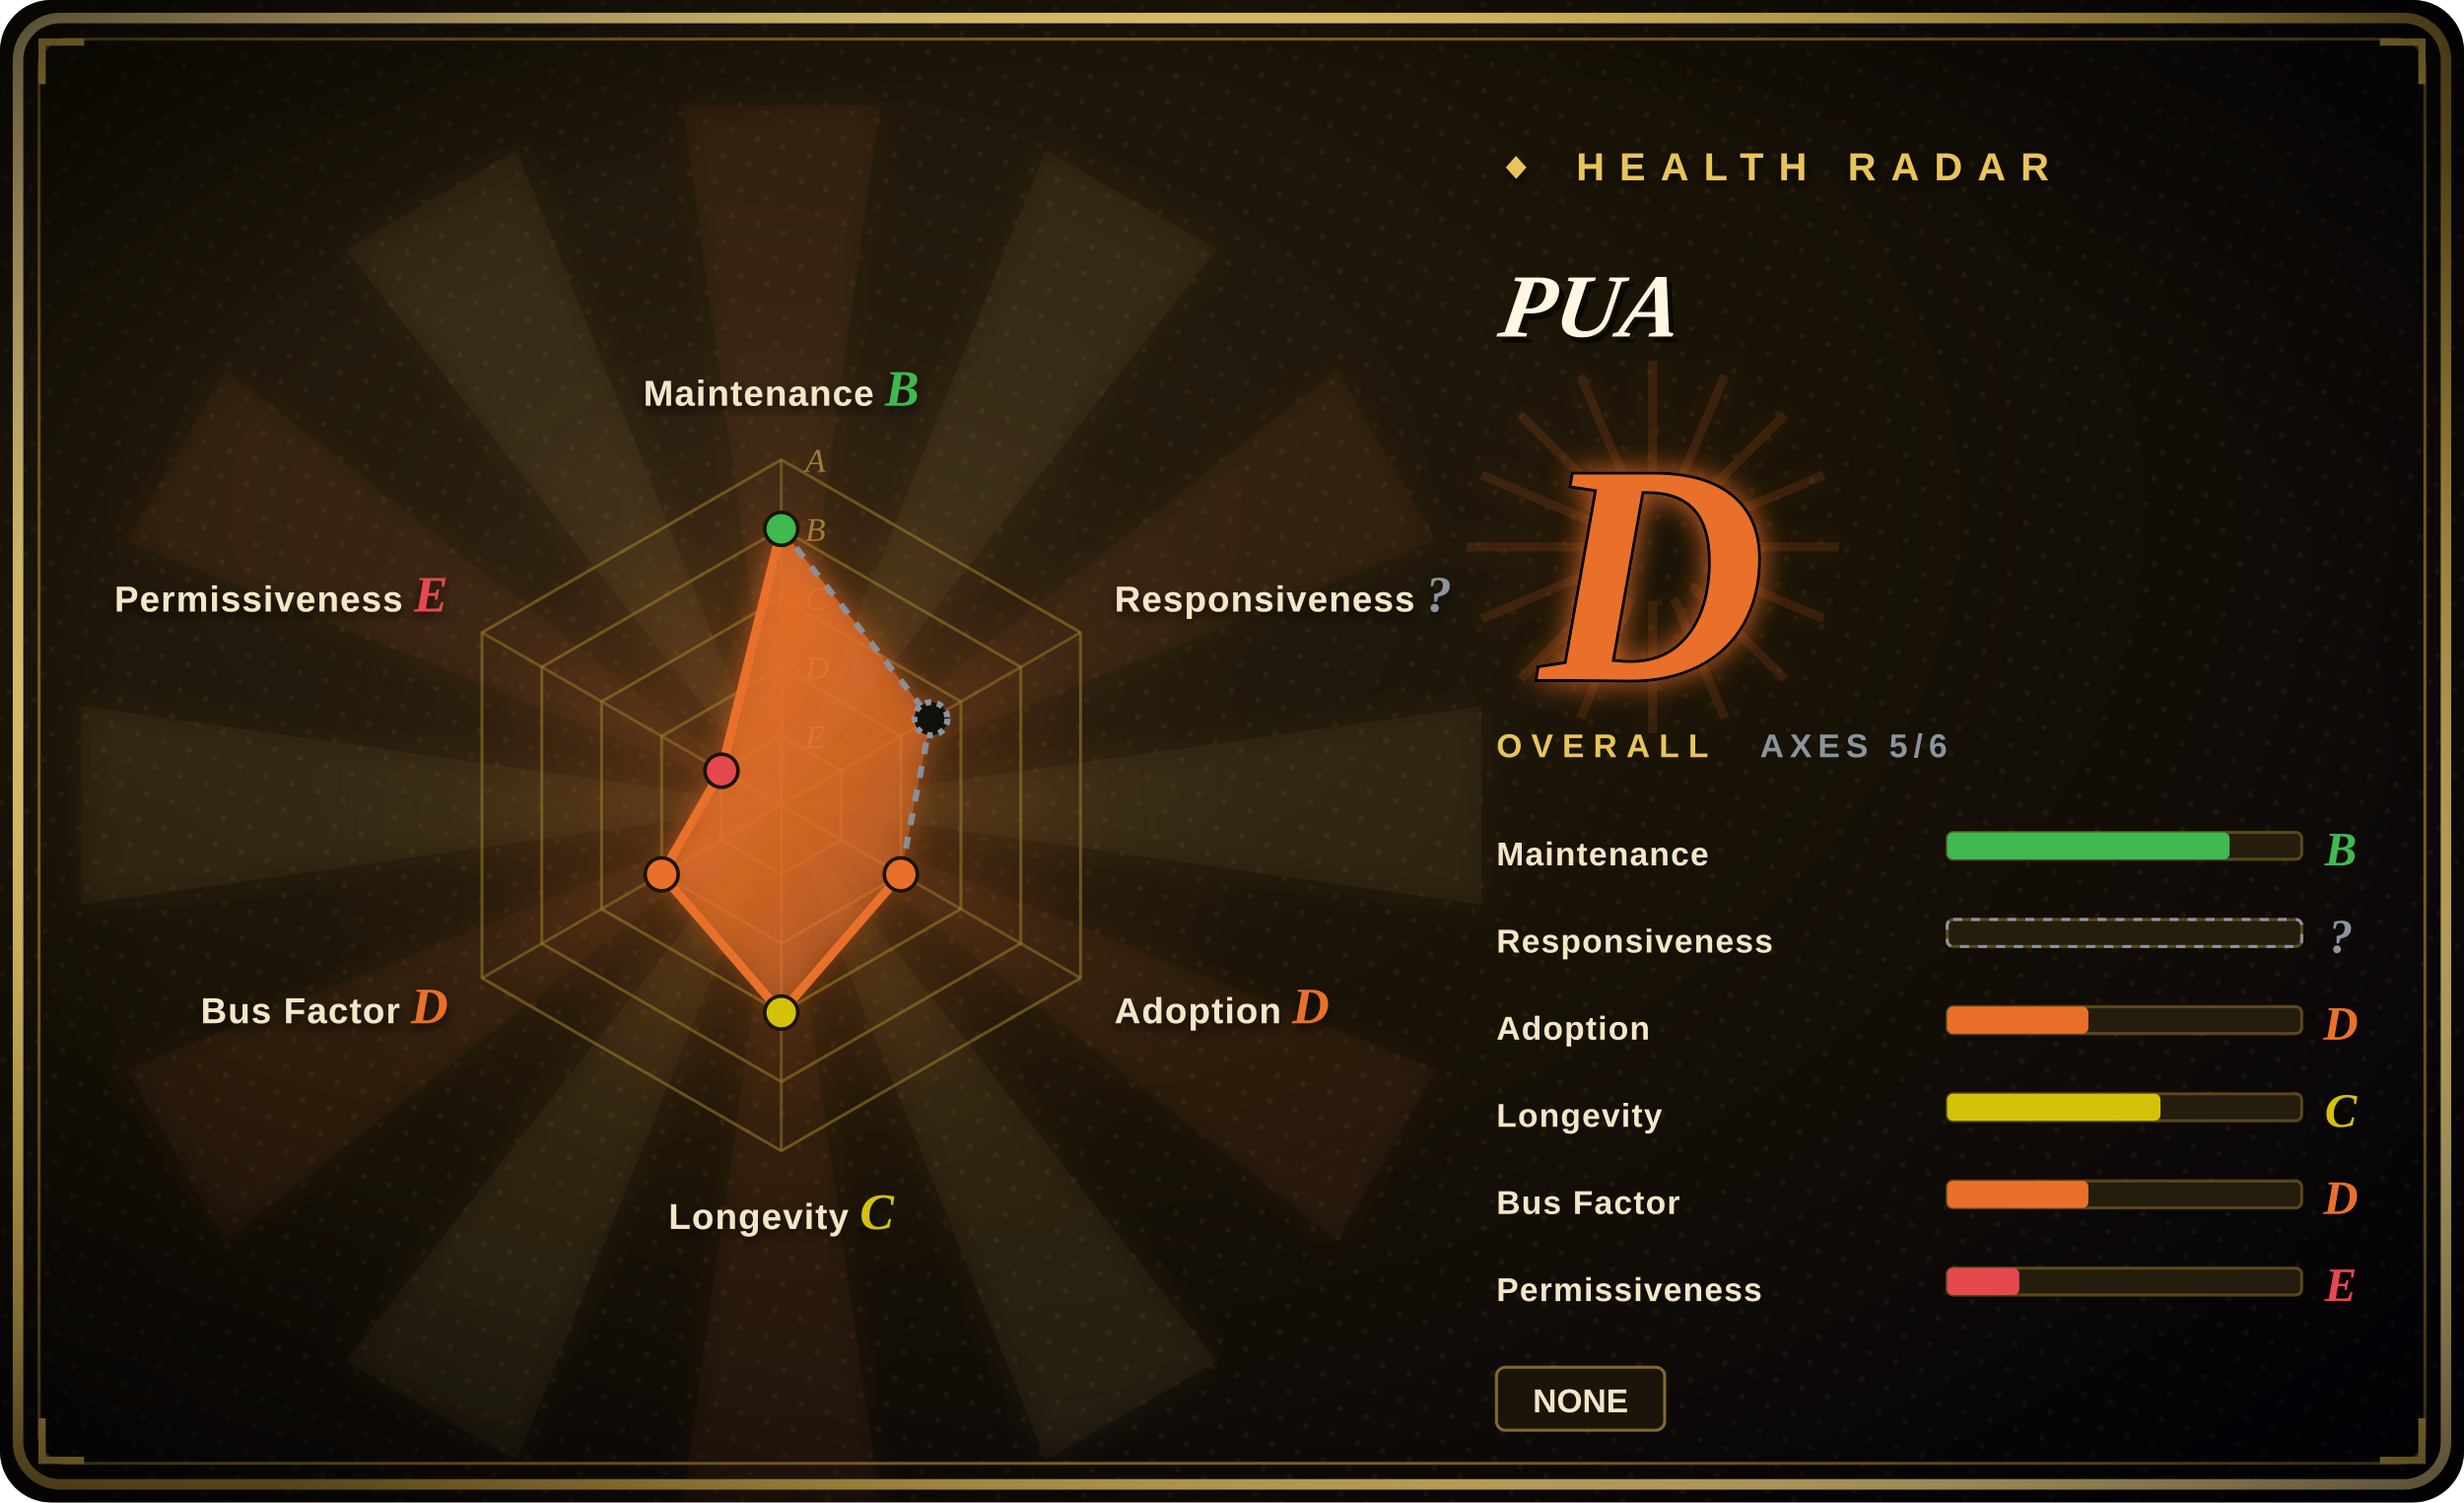
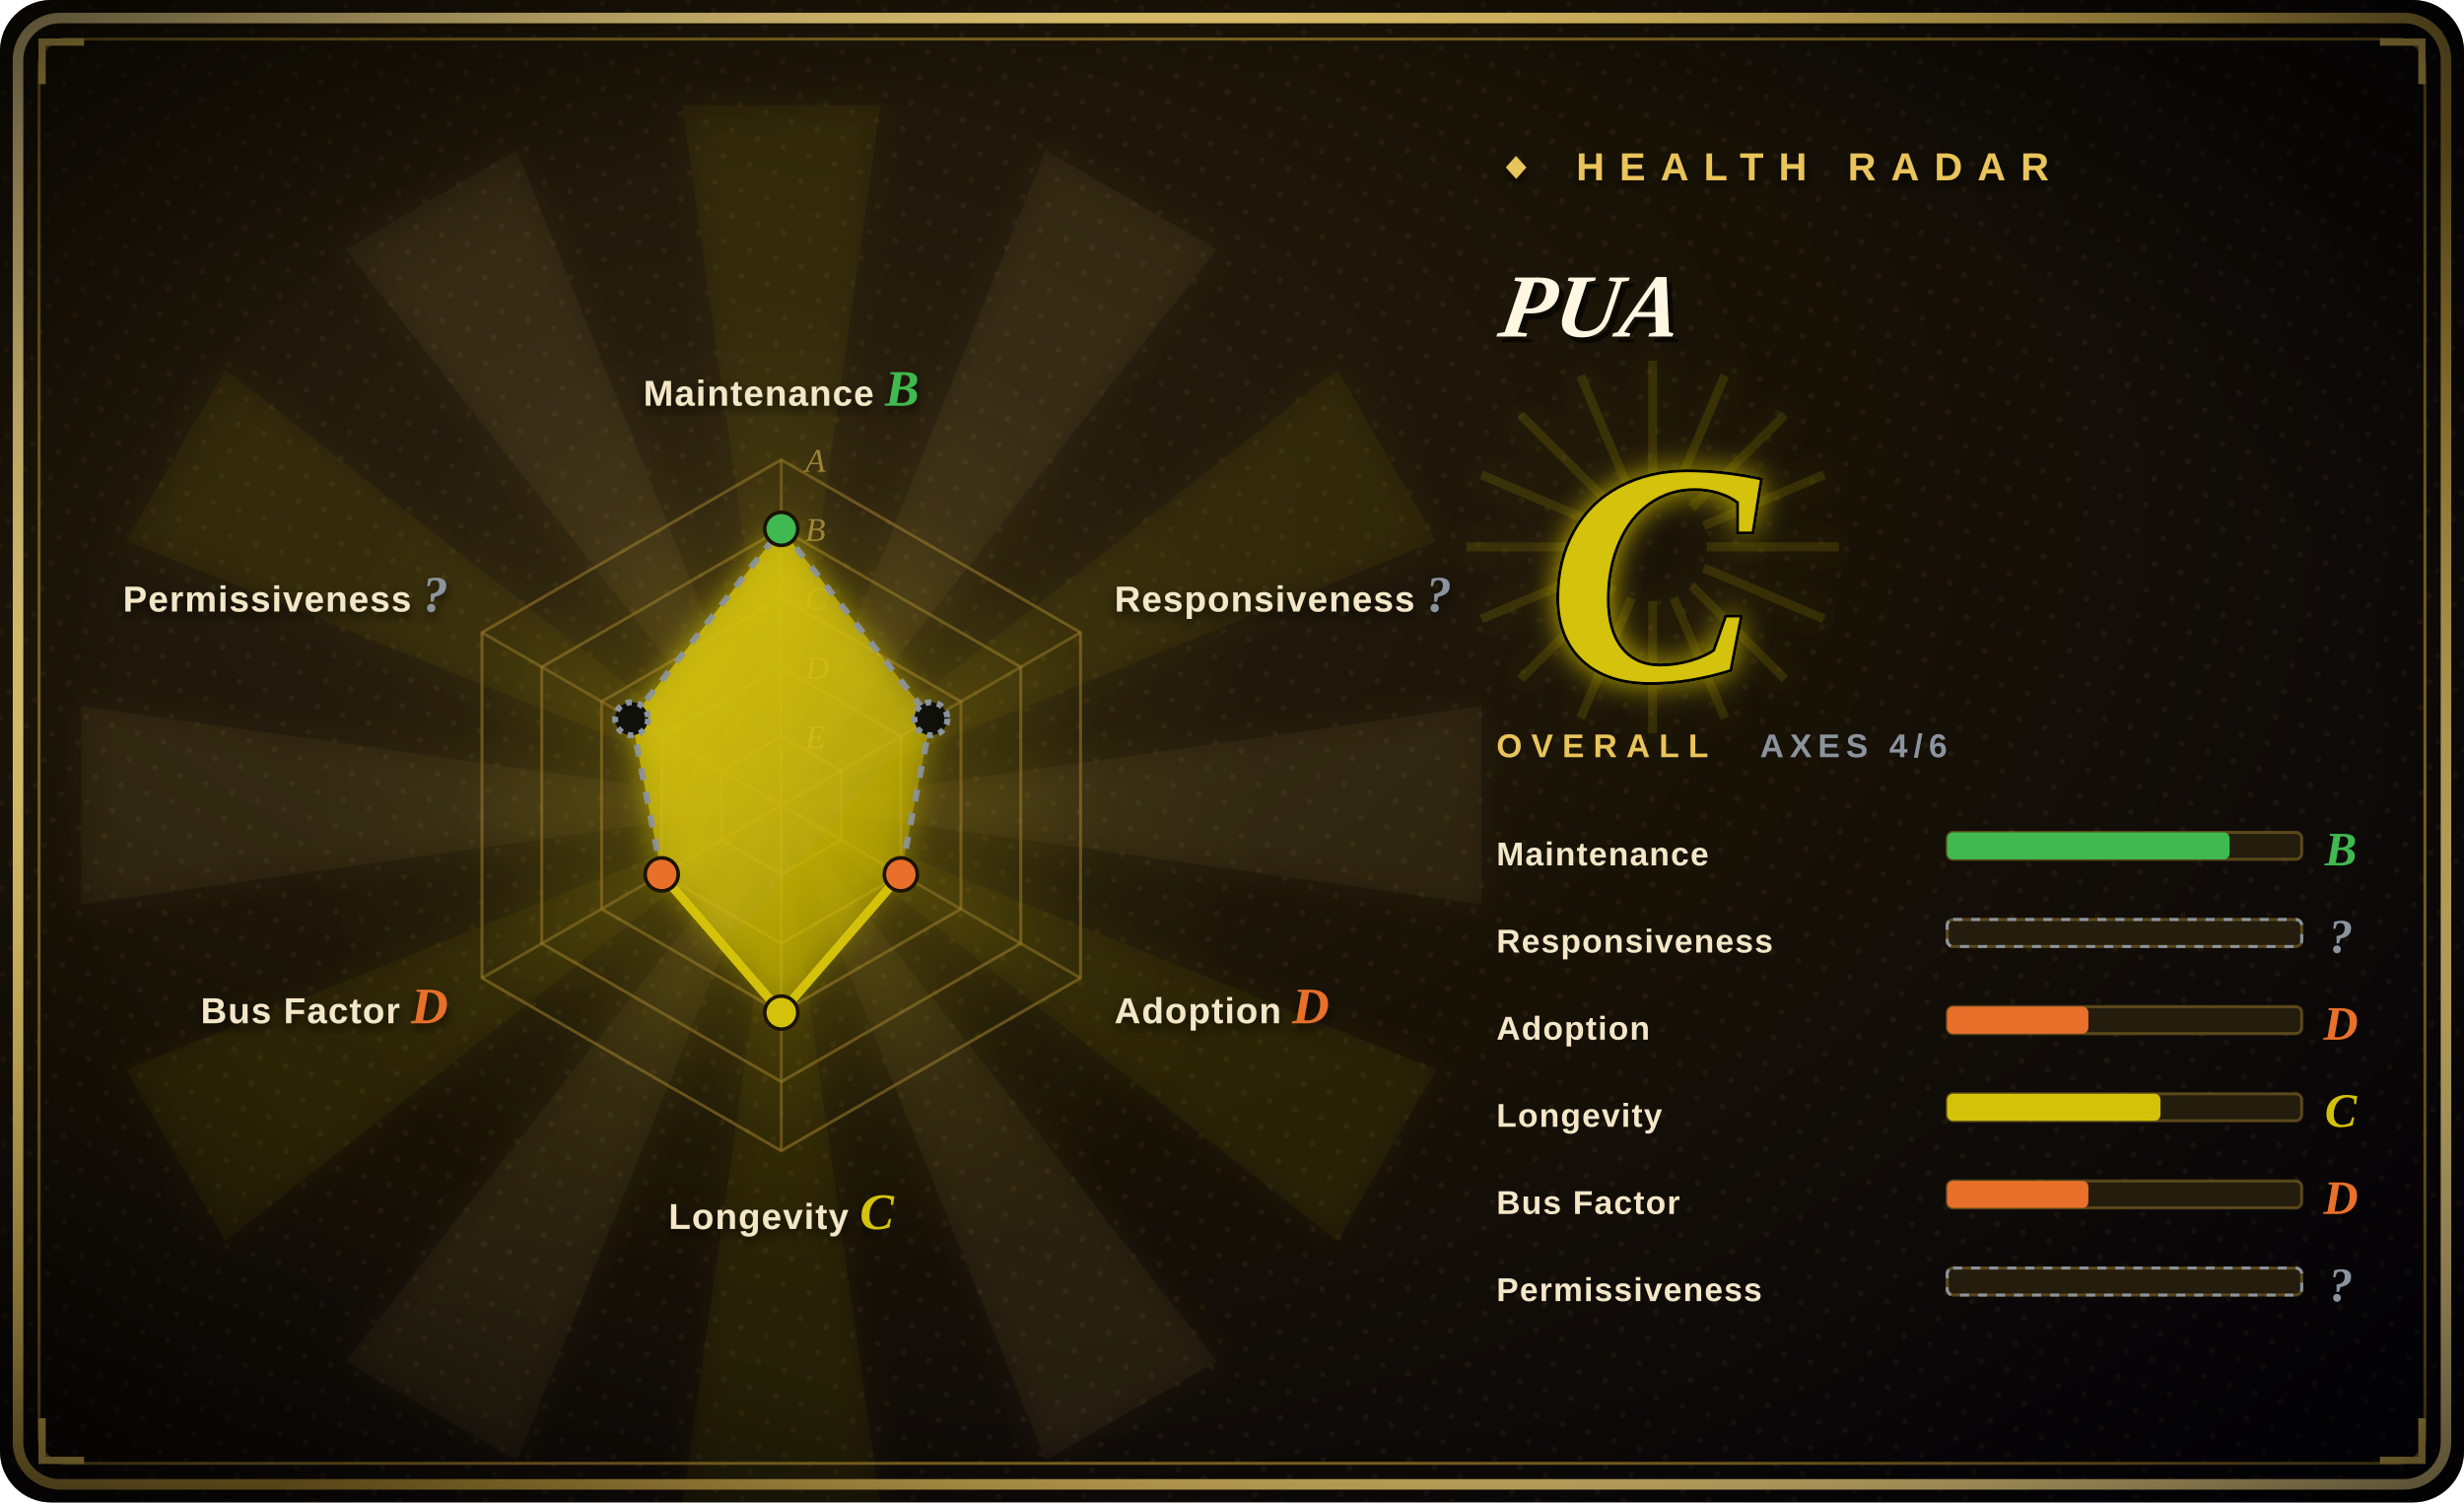
<svg xmlns="http://www.w3.org/2000/svg" width="820" height="500" viewBox="0 0 820 500">
  <defs>
    <radialGradient id="bg" cx="30%" cy="34%" r="90%">
      <stop offset="0%" stop-color="#2a2010" />
      <stop offset="48%" stop-color="#181206" />
      <stop offset="100%" stop-color="#05030a" />
    </radialGradient>
    <radialGradient id="vig" cx="50%" cy="50%" r="72%">
      <stop offset="62%" stop-color="#000000" stop-opacity="0" />
      <stop offset="100%" stop-color="#000000" stop-opacity="0.72" />
    </radialGradient>
    <linearGradient id="frame" x1="0" y1="0" x2="1" y2="1">
      <stop offset="0%" stop-color="#f6dd92" />
      <stop offset="45%" stop-color="#E8C45A" />
      <stop offset="55%" stop-color="#9c7d2a" />
      <stop offset="100%" stop-color="#f6dd92" />
    </linearGradient>
    <linearGradient id="poly" x1="0" y1="0" x2="0.7" y2="1">
-       <stop offset="0%" stop-color="#E8702A" stop-opacity="0.92" />
-       <stop offset="100%" stop-color="#E8702A" stop-opacity="0.34" />
+       <stop offset="0%" stop-color="#D4C20A" stop-opacity="0.92" />
+       <stop offset="100%" stop-color="#D4C20A" stop-opacity="0.34" />
    </linearGradient>
    <radialGradient id="halo" cx="50%" cy="50%" r="50%">
-       <stop offset="0%" stop-color="#E8702A" stop-opacity="0.34" />
-       <stop offset="68%" stop-color="#E8702A" stop-opacity="0.04" />
-       <stop offset="100%" stop-color="#E8702A" stop-opacity="0" />
+       <stop offset="0%" stop-color="#D4C20A" stop-opacity="0.34" />
+       <stop offset="68%" stop-color="#D4C20A" stop-opacity="0.04" />
+       <stop offset="100%" stop-color="#D4C20A" stop-opacity="0" />
    </radialGradient>
    <filter id="glow" x="-60%" y="-60%" width="220%" height="220%">
      <feGaussianBlur stdDeviation="5" result="b" />
      <feMerge>
        <feMergeNode in="b" />
        <feMergeNode in="SourceGraphic" />
      </feMerge>
    </filter>
    <filter id="soft" x="-30%" y="-30%" width="160%" height="160%">
      <feDropShadow dx="0" dy="2" stdDeviation="2" flood-color="#000" flood-opacity="0.7" />
    </filter>
    <pattern id="halftone" width="9" height="9" patternUnits="userSpaceOnUse" patternTransform="rotate(18)">
      <circle cx="2" cy="2" r="1" fill="#E8C45A" fill-opacity="0.06" />
    </pattern>
  </defs>
  <rect width="820" height="500" rx="17" fill="url(#bg)" />
  <rect width="820" height="500" rx="17" fill="url(#halftone)" />
  <g opacity="0.5" filter="url(#glow)">
    <path d="M260,268 L493,235 L493,301 Z" fill="#E8C45A" fill-opacity="0.10" />
-     <path d="M260,268 L478,356 L445,413 Z" fill="#E8702A" fill-opacity="0.10" />
+     <path d="M260,268 L478,356 L445,413 Z" fill="#D4C20A" fill-opacity="0.10" />
    <path d="M260,268 L405,453 L348,486 Z" fill="#E8C45A" fill-opacity="0.10" />
-     <path d="M260,268 L293,501 L227,501 Z" fill="#E8702A" fill-opacity="0.10" />
+     <path d="M260,268 L293,501 L227,501 Z" fill="#D4C20A" fill-opacity="0.10" />
    <path d="M260,268 L172,486 L115,453 Z" fill="#E8C45A" fill-opacity="0.10" />
-     <path d="M260,268 L75,413 L42,356 Z" fill="#E8702A" fill-opacity="0.10" />
+     <path d="M260,268 L75,413 L42,356 Z" fill="#D4C20A" fill-opacity="0.10" />
    <path d="M260,268 L27,301 L27,235 Z" fill="#E8C45A" fill-opacity="0.10" />
-     <path d="M260,268 L42,180 L75,123 Z" fill="#E8702A" fill-opacity="0.10" />
+     <path d="M260,268 L42,180 L75,123 Z" fill="#D4C20A" fill-opacity="0.10" />
    <path d="M260,268 L115,83 L172,50 Z" fill="#E8C45A" fill-opacity="0.10" />
-     <path d="M260,268 L227,35 L293,35 Z" fill="#E8702A" fill-opacity="0.10" />
+     <path d="M260,268 L227,35 L293,35 Z" fill="#D4C20A" fill-opacity="0.10" />
    <path d="M260,268 L348,50 L405,83 Z" fill="#E8C45A" fill-opacity="0.10" />
-     <path d="M260,268 L445,123 L478,180 Z" fill="#E8702A" fill-opacity="0.10" />
+     <path d="M260,268 L445,123 L478,180 Z" fill="#D4C20A" fill-opacity="0.10" />
  </g>
  <circle cx="260" cy="268" r="161" fill="url(#halo)" />
  <rect x="6" y="6" width="808" height="488" rx="14" fill="none" stroke="url(#frame)" stroke-width="3.5" />
  <rect x="13" y="13" width="794" height="474" rx="9" fill="none" stroke="#9c7d2a" stroke-width="1" stroke-opacity="0.8" />
  <path d="M14,28 L14,14 L28,14" fill="none" stroke="#E8C45A" stroke-width="2.4" />
  <path d="M806,28 L806,14 L792,14" fill="none" stroke="#E8C45A" stroke-width="2.4" />
  <path d="M14,472 L14,486 L28,486" fill="none" stroke="#E8C45A" stroke-width="2.4" />
  <path d="M806,472 L806,486 L792,486" fill="none" stroke="#E8C45A" stroke-width="2.4" />
  <rect width="820" height="500" rx="17" fill="url(#vig)" />
  <polygon points="260.0,153.0 359.6,210.5 359.6,325.5 260.0,383.0 160.4,325.5 160.4,210.5" fill="none" stroke="#9c7d2a" stroke-opacity="0.55" stroke-width="1" />
  <polygon points="260.0,176.0 339.7,222.0 339.7,314.0 260.0,360.0 180.3,314.0 180.3,222.0" fill="none" stroke="#9c7d2a" stroke-opacity="0.55" stroke-width="1" />
  <polygon points="260.0,199.0 319.8,233.5 319.8,302.5 260.0,337.0 200.2,302.5 200.2,233.5" fill="none" stroke="#9c7d2a" stroke-opacity="0.55" stroke-width="1" />
  <polygon points="260.0,222.0 299.8,245.0 299.8,291.0 260.0,314.0 220.2,291.0 220.2,245.0" fill="none" stroke="#9c7d2a" stroke-opacity="0.55" stroke-width="1" />
  <polygon points="260.0,245.0 279.9,256.5 279.9,279.5 260.0,291.0 240.1,279.5 240.1,256.5" fill="none" stroke="#9c7d2a" stroke-opacity="0.55" stroke-width="1" />
  <line x1="260" y1="268" x2="260.0" y2="153.0" stroke="#9c7d2a" stroke-opacity="0.5" stroke-width="1" />
  <line x1="260" y1="268" x2="359.6" y2="210.5" stroke="#9c7d2a" stroke-opacity="0.5" stroke-width="1" />
  <line x1="260" y1="268" x2="359.6" y2="325.5" stroke="#9c7d2a" stroke-opacity="0.5" stroke-width="1" />
  <line x1="260" y1="268" x2="260.0" y2="383.0" stroke="#9c7d2a" stroke-opacity="0.5" stroke-width="1" />
  <line x1="260" y1="268" x2="160.4" y2="325.5" stroke="#9c7d2a" stroke-opacity="0.5" stroke-width="1" />
  <line x1="260" y1="268" x2="160.4" y2="210.5" stroke="#9c7d2a" stroke-opacity="0.5" stroke-width="1" />
  <text x="268" y="157.0" font-size="11" font-style="italic" fill="#E8C45A" fill-opacity="0.55" font-family="'Georgia','Times New Roman',serif">A</text>
  <text x="268" y="180.0" font-size="11" font-style="italic" fill="#E8C45A" fill-opacity="0.55" font-family="'Georgia','Times New Roman',serif">B</text>
  <text x="268" y="203.0" font-size="11" font-style="italic" fill="#E8C45A" fill-opacity="0.55" font-family="'Georgia','Times New Roman',serif">C</text>
  <text x="268" y="226.0" font-size="11" font-style="italic" fill="#E8C45A" fill-opacity="0.55" font-family="'Georgia','Times New Roman',serif">D</text>
  <text x="268" y="249.0" font-size="11" font-style="italic" fill="#E8C45A" fill-opacity="0.55" font-family="'Georgia','Times New Roman',serif">E</text>
-   <polygon points="260.0,176.0 309.8,239.2 299.8,291.0 260.0,337.0 220.2,291.0 240.1,256.5" fill="url(#poly)" filter="url(#glow)" />
+   <polygon points="260.0,176.0 309.8,239.2 299.8,291.0 260.0,337.0 220.2,291.0 210.2,239.2" fill="url(#poly)" filter="url(#glow)" />
  <line x1="260.0" y1="176.0" x2="309.8" y2="239.2" stroke="#8B949E" stroke-width="2" stroke-dasharray="4 4" stroke-opacity="0.92" />
  <line x1="309.8" y1="239.2" x2="299.8" y2="291.0" stroke="#8B949E" stroke-width="2" stroke-dasharray="4 4" stroke-opacity="0.92" />
-   <line x1="299.8" y1="291.0" x2="260.0" y2="337.0" stroke="#E8702A" stroke-width="3" />
-   <line x1="260.0" y1="337.0" x2="220.2" y2="291.0" stroke="#E8702A" stroke-width="3" />
-   <line x1="220.2" y1="291.0" x2="240.1" y2="256.5" stroke="#E8702A" stroke-width="3" />
-   <line x1="240.1" y1="256.5" x2="260.0" y2="176.0" stroke="#E8702A" stroke-width="3" />
+   <line x1="299.8" y1="291.0" x2="260.0" y2="337.0" stroke="#D4C20A" stroke-width="3" />
+   <line x1="260.0" y1="337.0" x2="220.2" y2="291.0" stroke="#D4C20A" stroke-width="3" />
+   <line x1="220.2" y1="291.0" x2="210.2" y2="239.2" stroke="#8B949E" stroke-width="2" stroke-dasharray="4 4" stroke-opacity="0.92" />
+   <line x1="210.2" y1="239.2" x2="260.0" y2="176.0" stroke="#8B949E" stroke-width="2" stroke-dasharray="4 4" stroke-opacity="0.92" />
  <circle cx="260.0" cy="176.0" r="5.5" fill="#3FB950" stroke="#1a1306" stroke-width="1.2" />
  <circle cx="309.8" cy="239.2" r="5.5" fill="#10100b" stroke="#8B949E" stroke-width="2" stroke-dasharray="2 2" />
  <circle cx="299.8" cy="291.0" r="5.5" fill="#E8702A" stroke="#1a1306" stroke-width="1.2" />
  <circle cx="260.0" cy="337.0" r="5.5" fill="#D4C20A" stroke="#1a1306" stroke-width="1.2" />
  <circle cx="220.2" cy="291.0" r="5.5" fill="#E8702A" stroke="#1a1306" stroke-width="1.2" />
-   <circle cx="240.1" cy="256.5" r="5.5" fill="#E5484D" stroke="#1a1306" stroke-width="1.2" />
+   <circle cx="210.2" cy="239.2" r="5.5" fill="#10100b" stroke="#8B949E" stroke-width="2" stroke-dasharray="2 2" />
  <text x="260.0" y="135.0" font-size="12" font-weight="900" fill="#f3e7c8" text-anchor="middle" font-family="'Arial Black','Helvetica Neue',Arial,sans-serif" letter-spacing="0.4" filter="url(#soft)">Maintenance <tspan fill="#3FB950" font-family="'Georgia','Times New Roman',serif" font-style="italic" font-size="17">B</tspan>
  </text>
  <text x="370.9" y="203.5" font-size="12" font-weight="900" fill="#f3e7c8" text-anchor="start" font-family="'Arial Black','Helvetica Neue',Arial,sans-serif" letter-spacing="0.4" filter="url(#soft)">Responsiveness <tspan fill="#8B949E" font-family="'Georgia','Times New Roman',serif" font-style="italic" font-size="17">?</tspan>
  </text>
  <text x="370.9" y="340.5" font-size="12" font-weight="900" fill="#f3e7c8" text-anchor="start" font-family="'Arial Black','Helvetica Neue',Arial,sans-serif" letter-spacing="0.4" filter="url(#soft)">Adoption <tspan fill="#E8702A" font-family="'Georgia','Times New Roman',serif" font-style="italic" font-size="17">D</tspan>
  </text>
  <text x="260.0" y="409.0" font-size="12" font-weight="900" fill="#f3e7c8" text-anchor="middle" font-family="'Arial Black','Helvetica Neue',Arial,sans-serif" letter-spacing="0.4" filter="url(#soft)">Longevity <tspan fill="#D4C20A" font-family="'Georgia','Times New Roman',serif" font-style="italic" font-size="17">C</tspan>
  </text>
  <text x="149.1" y="340.5" font-size="12" font-weight="900" fill="#f3e7c8" text-anchor="end" font-family="'Arial Black','Helvetica Neue',Arial,sans-serif" letter-spacing="0.4" filter="url(#soft)">Bus Factor <tspan fill="#E8702A" font-family="'Georgia','Times New Roman',serif" font-style="italic" font-size="17">D</tspan>
  </text>
-   <text x="149.1" y="203.5" font-size="12" font-weight="900" fill="#f3e7c8" text-anchor="end" font-family="'Arial Black','Helvetica Neue',Arial,sans-serif" letter-spacing="0.4" filter="url(#soft)">Permissiveness <tspan fill="#E5484D" font-family="'Georgia','Times New Roman',serif" font-style="italic" font-size="17">E</tspan>
+   <text x="149.1" y="203.5" font-size="12" font-weight="900" fill="#f3e7c8" text-anchor="end" font-family="'Arial Black','Helvetica Neue',Arial,sans-serif" letter-spacing="0.4" filter="url(#soft)">Permissiveness <tspan fill="#8B949E" font-family="'Georgia','Times New Roman',serif" font-style="italic" font-size="17">?</tspan>
  </text>
  <text x="498" y="60" font-size="13" letter-spacing="5" fill="#E8C45A" font-weight="900" font-family="'Arial Black','Helvetica Neue',Arial,sans-serif" filter="url(#soft)">◆ HEALTH RADAR</text>
  <g transform="translate(498,112) skewX(-9)">
    <text x="2" y="2" font-size="30" font-weight="900" font-style="italic" fill="#000" fill-opacity="0.6" font-family="'Georgia','Times New Roman',serif">PUA</text>
    <text x="0" y="0" font-size="30" font-weight="900" font-style="italic" fill="#fff7e2" font-family="'Georgia','Times New Roman',serif">PUA</text>
  </g>
  <line x1="498" y1="124" x2="648" y2="124" stroke="url(#frame)" stroke-width="2" />
  <g opacity="0.85" filter="url(#glow)">
-     <line x1="568" y1="182" x2="612" y2="182" stroke="#E8702A" stroke-opacity="0.16" stroke-width="3" />
-     <line x1="567" y1="189" x2="607" y2="206" stroke="#E8702A" stroke-opacity="0.16" stroke-width="3" />
-     <line x1="563" y1="195" x2="594" y2="226" stroke="#E8702A" stroke-opacity="0.16" stroke-width="3" />
-     <line x1="557" y1="199" x2="574" y2="239" stroke="#E8702A" stroke-opacity="0.16" stroke-width="3" />
-     <line x1="550" y1="200" x2="550" y2="244" stroke="#E8702A" stroke-opacity="0.16" stroke-width="3" />
-     <line x1="543" y1="199" x2="526" y2="239" stroke="#E8702A" stroke-opacity="0.16" stroke-width="3" />
-     <line x1="537" y1="195" x2="506" y2="226" stroke="#E8702A" stroke-opacity="0.16" stroke-width="3" />
-     <line x1="533" y1="189" x2="493" y2="206" stroke="#E8702A" stroke-opacity="0.16" stroke-width="3" />
-     <line x1="532" y1="182" x2="488" y2="182" stroke="#E8702A" stroke-opacity="0.16" stroke-width="3" />
-     <line x1="533" y1="175" x2="493" y2="158" stroke="#E8702A" stroke-opacity="0.16" stroke-width="3" />
-     <line x1="537" y1="169" x2="506" y2="138" stroke="#E8702A" stroke-opacity="0.16" stroke-width="3" />
-     <line x1="543" y1="165" x2="526" y2="125" stroke="#E8702A" stroke-opacity="0.16" stroke-width="3" />
-     <line x1="550" y1="164" x2="550" y2="120" stroke="#E8702A" stroke-opacity="0.16" stroke-width="3" />
-     <line x1="557" y1="165" x2="574" y2="125" stroke="#E8702A" stroke-opacity="0.16" stroke-width="3" />
-     <line x1="563" y1="169" x2="594" y2="138" stroke="#E8702A" stroke-opacity="0.16" stroke-width="3" />
-     <line x1="567" y1="175" x2="607" y2="158" stroke="#E8702A" stroke-opacity="0.16" stroke-width="3" />
+     <line x1="568" y1="182" x2="612" y2="182" stroke="#D4C20A" stroke-opacity="0.16" stroke-width="3" />
+     <line x1="567" y1="189" x2="607" y2="206" stroke="#D4C20A" stroke-opacity="0.16" stroke-width="3" />
+     <line x1="563" y1="195" x2="594" y2="226" stroke="#D4C20A" stroke-opacity="0.16" stroke-width="3" />
+     <line x1="557" y1="199" x2="574" y2="239" stroke="#D4C20A" stroke-opacity="0.16" stroke-width="3" />
+     <line x1="550" y1="200" x2="550" y2="244" stroke="#D4C20A" stroke-opacity="0.16" stroke-width="3" />
+     <line x1="543" y1="199" x2="526" y2="239" stroke="#D4C20A" stroke-opacity="0.16" stroke-width="3" />
+     <line x1="537" y1="195" x2="506" y2="226" stroke="#D4C20A" stroke-opacity="0.16" stroke-width="3" />
+     <line x1="533" y1="189" x2="493" y2="206" stroke="#D4C20A" stroke-opacity="0.16" stroke-width="3" />
+     <line x1="532" y1="182" x2="488" y2="182" stroke="#D4C20A" stroke-opacity="0.16" stroke-width="3" />
+     <line x1="533" y1="175" x2="493" y2="158" stroke="#D4C20A" stroke-opacity="0.16" stroke-width="3" />
+     <line x1="537" y1="169" x2="506" y2="138" stroke="#D4C20A" stroke-opacity="0.16" stroke-width="3" />
+     <line x1="543" y1="165" x2="526" y2="125" stroke="#D4C20A" stroke-opacity="0.16" stroke-width="3" />
+     <line x1="550" y1="164" x2="550" y2="120" stroke="#D4C20A" stroke-opacity="0.16" stroke-width="3" />
+     <line x1="557" y1="165" x2="574" y2="125" stroke="#D4C20A" stroke-opacity="0.16" stroke-width="3" />
+     <line x1="563" y1="169" x2="594" y2="138" stroke="#D4C20A" stroke-opacity="0.16" stroke-width="3" />
+     <line x1="567" y1="175" x2="607" y2="158" stroke="#D4C20A" stroke-opacity="0.16" stroke-width="3" />
  </g>
-   <text x="550" y="226" font-size="104" font-weight="900" font-style="italic" text-anchor="middle" fill="#E8702A" stroke="#000" stroke-width="2" paint-order="stroke" font-family="'Georgia','Times New Roman',serif" filter="url(#glow)">D</text>
+   <text x="550" y="226" font-size="104" font-weight="900" font-style="italic" text-anchor="middle" fill="#D4C20A" stroke="#000" stroke-width="2" paint-order="stroke" font-family="'Georgia','Times New Roman',serif" filter="url(#glow)">C</text>
  <text x="498" y="252" font-size="11" letter-spacing="3" fill="#E8C45A" font-family="'Arial Black','Helvetica Neue',Arial,sans-serif" font-weight="900">OVERALL</text>
-   <text x="648" y="252" font-size="11" letter-spacing="2" fill="#8B949E" font-family="'Arial Black','Helvetica Neue',Arial,sans-serif" font-weight="900" text-anchor="end">AXES 5/6</text>
+   <text x="648" y="252" font-size="11" letter-spacing="2" fill="#8B949E" font-family="'Arial Black','Helvetica Neue',Arial,sans-serif" font-weight="900" text-anchor="end">AXES 4/6</text>
  <text x="498" y="288" font-size="11" font-weight="900" fill="#f3e7c8" font-family="'Arial Black','Helvetica Neue',Arial,sans-serif" letter-spacing="0.4">Maintenance</text>
  <rect x="648" y="277" width="118" height="9" rx="2" fill="#241d0e" stroke="#9c7d2a" stroke-opacity="0.5" />
  <rect x="648" y="277" width="94" height="9" rx="2" fill="#3FB950" />
  <text x="779" y="288" font-size="16" font-weight="900" font-style="italic" fill="#3FB950" font-family="'Georgia','Times New Roman',serif" text-anchor="middle">B</text>
  <text x="498" y="317" font-size="11" font-weight="900" fill="#f3e7c8" font-family="'Arial Black','Helvetica Neue',Arial,sans-serif" letter-spacing="0.4">Responsiveness</text>
  <rect x="648" y="306" width="118" height="9" rx="2" fill="#241d0e" stroke="#9c7d2a" stroke-opacity="0.5" />
  <rect x="648" y="306" width="118" height="9" rx="2" fill="none" stroke="#8B949E" stroke-dasharray="3 3" />
  <text x="779" y="317" font-size="16" font-weight="900" font-style="italic" fill="#8B949E" font-family="'Georgia','Times New Roman',serif" text-anchor="middle">?</text>
  <text x="498" y="346" font-size="11" font-weight="900" fill="#f3e7c8" font-family="'Arial Black','Helvetica Neue',Arial,sans-serif" letter-spacing="0.4">Adoption</text>
  <rect x="648" y="335" width="118" height="9" rx="2" fill="#241d0e" stroke="#9c7d2a" stroke-opacity="0.5" />
  <rect x="648" y="335" width="47" height="9" rx="2" fill="#E8702A" />
  <text x="779" y="346" font-size="16" font-weight="900" font-style="italic" fill="#E8702A" font-family="'Georgia','Times New Roman',serif" text-anchor="middle">D</text>
  <text x="498" y="375" font-size="11" font-weight="900" fill="#f3e7c8" font-family="'Arial Black','Helvetica Neue',Arial,sans-serif" letter-spacing="0.4">Longevity</text>
  <rect x="648" y="364" width="118" height="9" rx="2" fill="#241d0e" stroke="#9c7d2a" stroke-opacity="0.5" />
  <rect x="648" y="364" width="71" height="9" rx="2" fill="#D4C20A" />
  <text x="779" y="375" font-size="16" font-weight="900" font-style="italic" fill="#D4C20A" font-family="'Georgia','Times New Roman',serif" text-anchor="middle">C</text>
  <text x="498" y="404" font-size="11" font-weight="900" fill="#f3e7c8" font-family="'Arial Black','Helvetica Neue',Arial,sans-serif" letter-spacing="0.4">Bus Factor</text>
  <rect x="648" y="393" width="118" height="9" rx="2" fill="#241d0e" stroke="#9c7d2a" stroke-opacity="0.5" />
  <rect x="648" y="393" width="47" height="9" rx="2" fill="#E8702A" />
  <text x="779" y="404" font-size="16" font-weight="900" font-style="italic" fill="#E8702A" font-family="'Georgia','Times New Roman',serif" text-anchor="middle">D</text>
  <text x="498" y="433" font-size="11" font-weight="900" fill="#f3e7c8" font-family="'Arial Black','Helvetica Neue',Arial,sans-serif" letter-spacing="0.4">Permissiveness</text>
  <rect x="648" y="422" width="118" height="9" rx="2" fill="#241d0e" stroke="#9c7d2a" stroke-opacity="0.5" />
-   <rect x="648" y="422" width="24" height="9" rx="2" fill="#E5484D" />
-   <text x="779" y="433" font-size="16" font-weight="900" font-style="italic" fill="#E5484D" font-family="'Georgia','Times New Roman',serif" text-anchor="middle">E</text>
-   <rect x="498" y="455" width="56" height="21" rx="3" fill="#1b1408" stroke="#E8C45A" stroke-opacity="0.5" />
-   <text x="526.0" y="470" font-size="11" font-weight="700" fill="#f3e7c8" text-anchor="middle" font-family="'Arial Black','Helvetica Neue',Arial,sans-serif">NONE</text>
+   <rect x="648" y="422" width="118" height="9" rx="2" fill="none" stroke="#8B949E" stroke-dasharray="3 3" />
+   <text x="779" y="433" font-size="16" font-weight="900" font-style="italic" fill="#8B949E" font-family="'Georgia','Times New Roman',serif" text-anchor="middle">?</text>
</svg>
